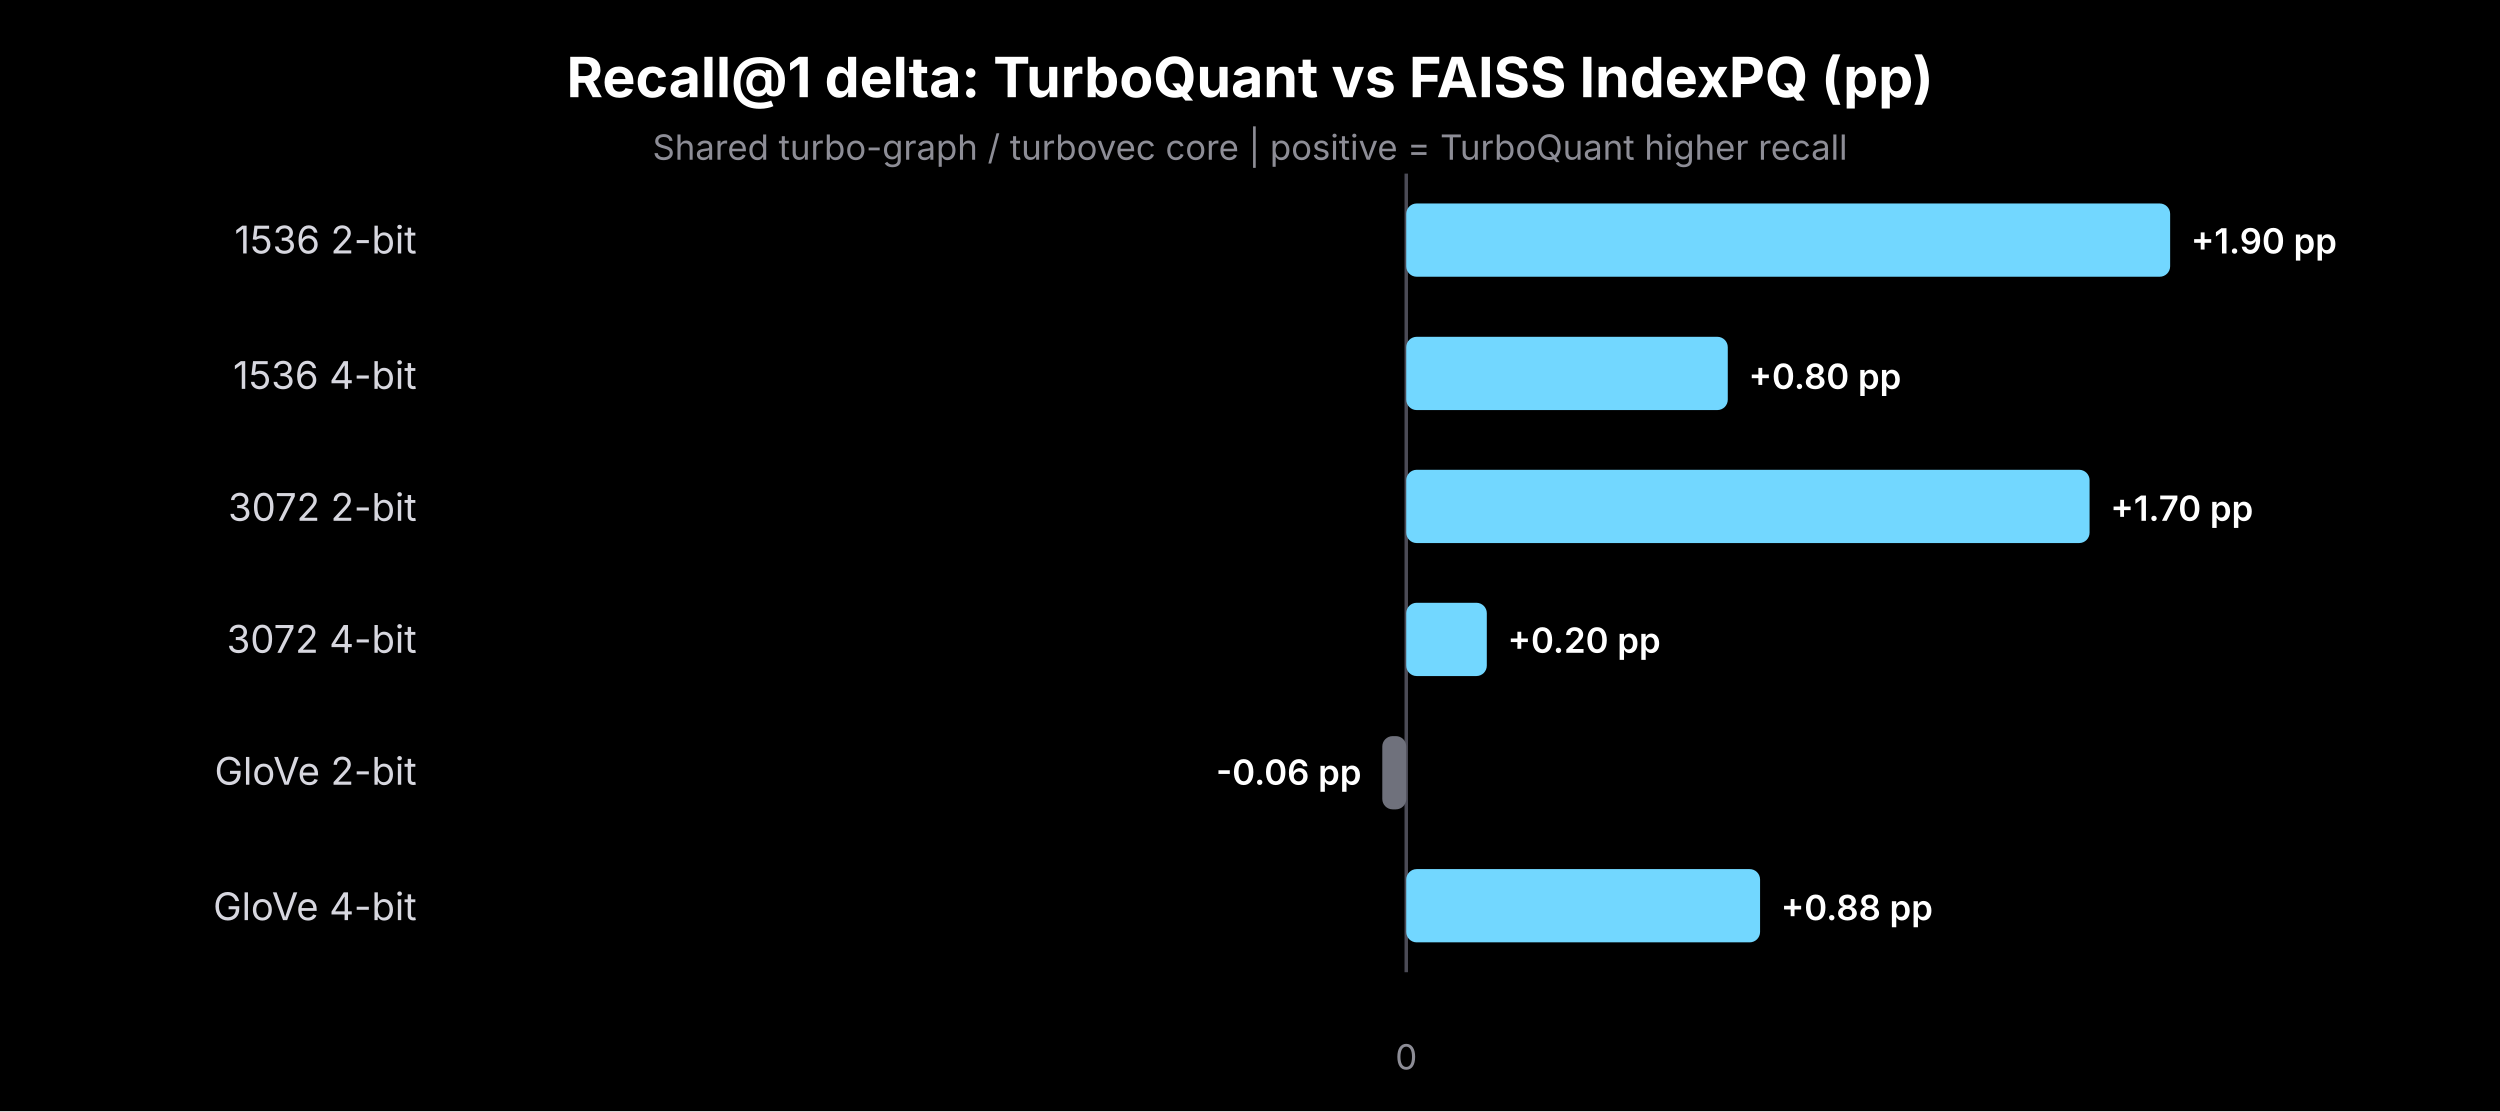
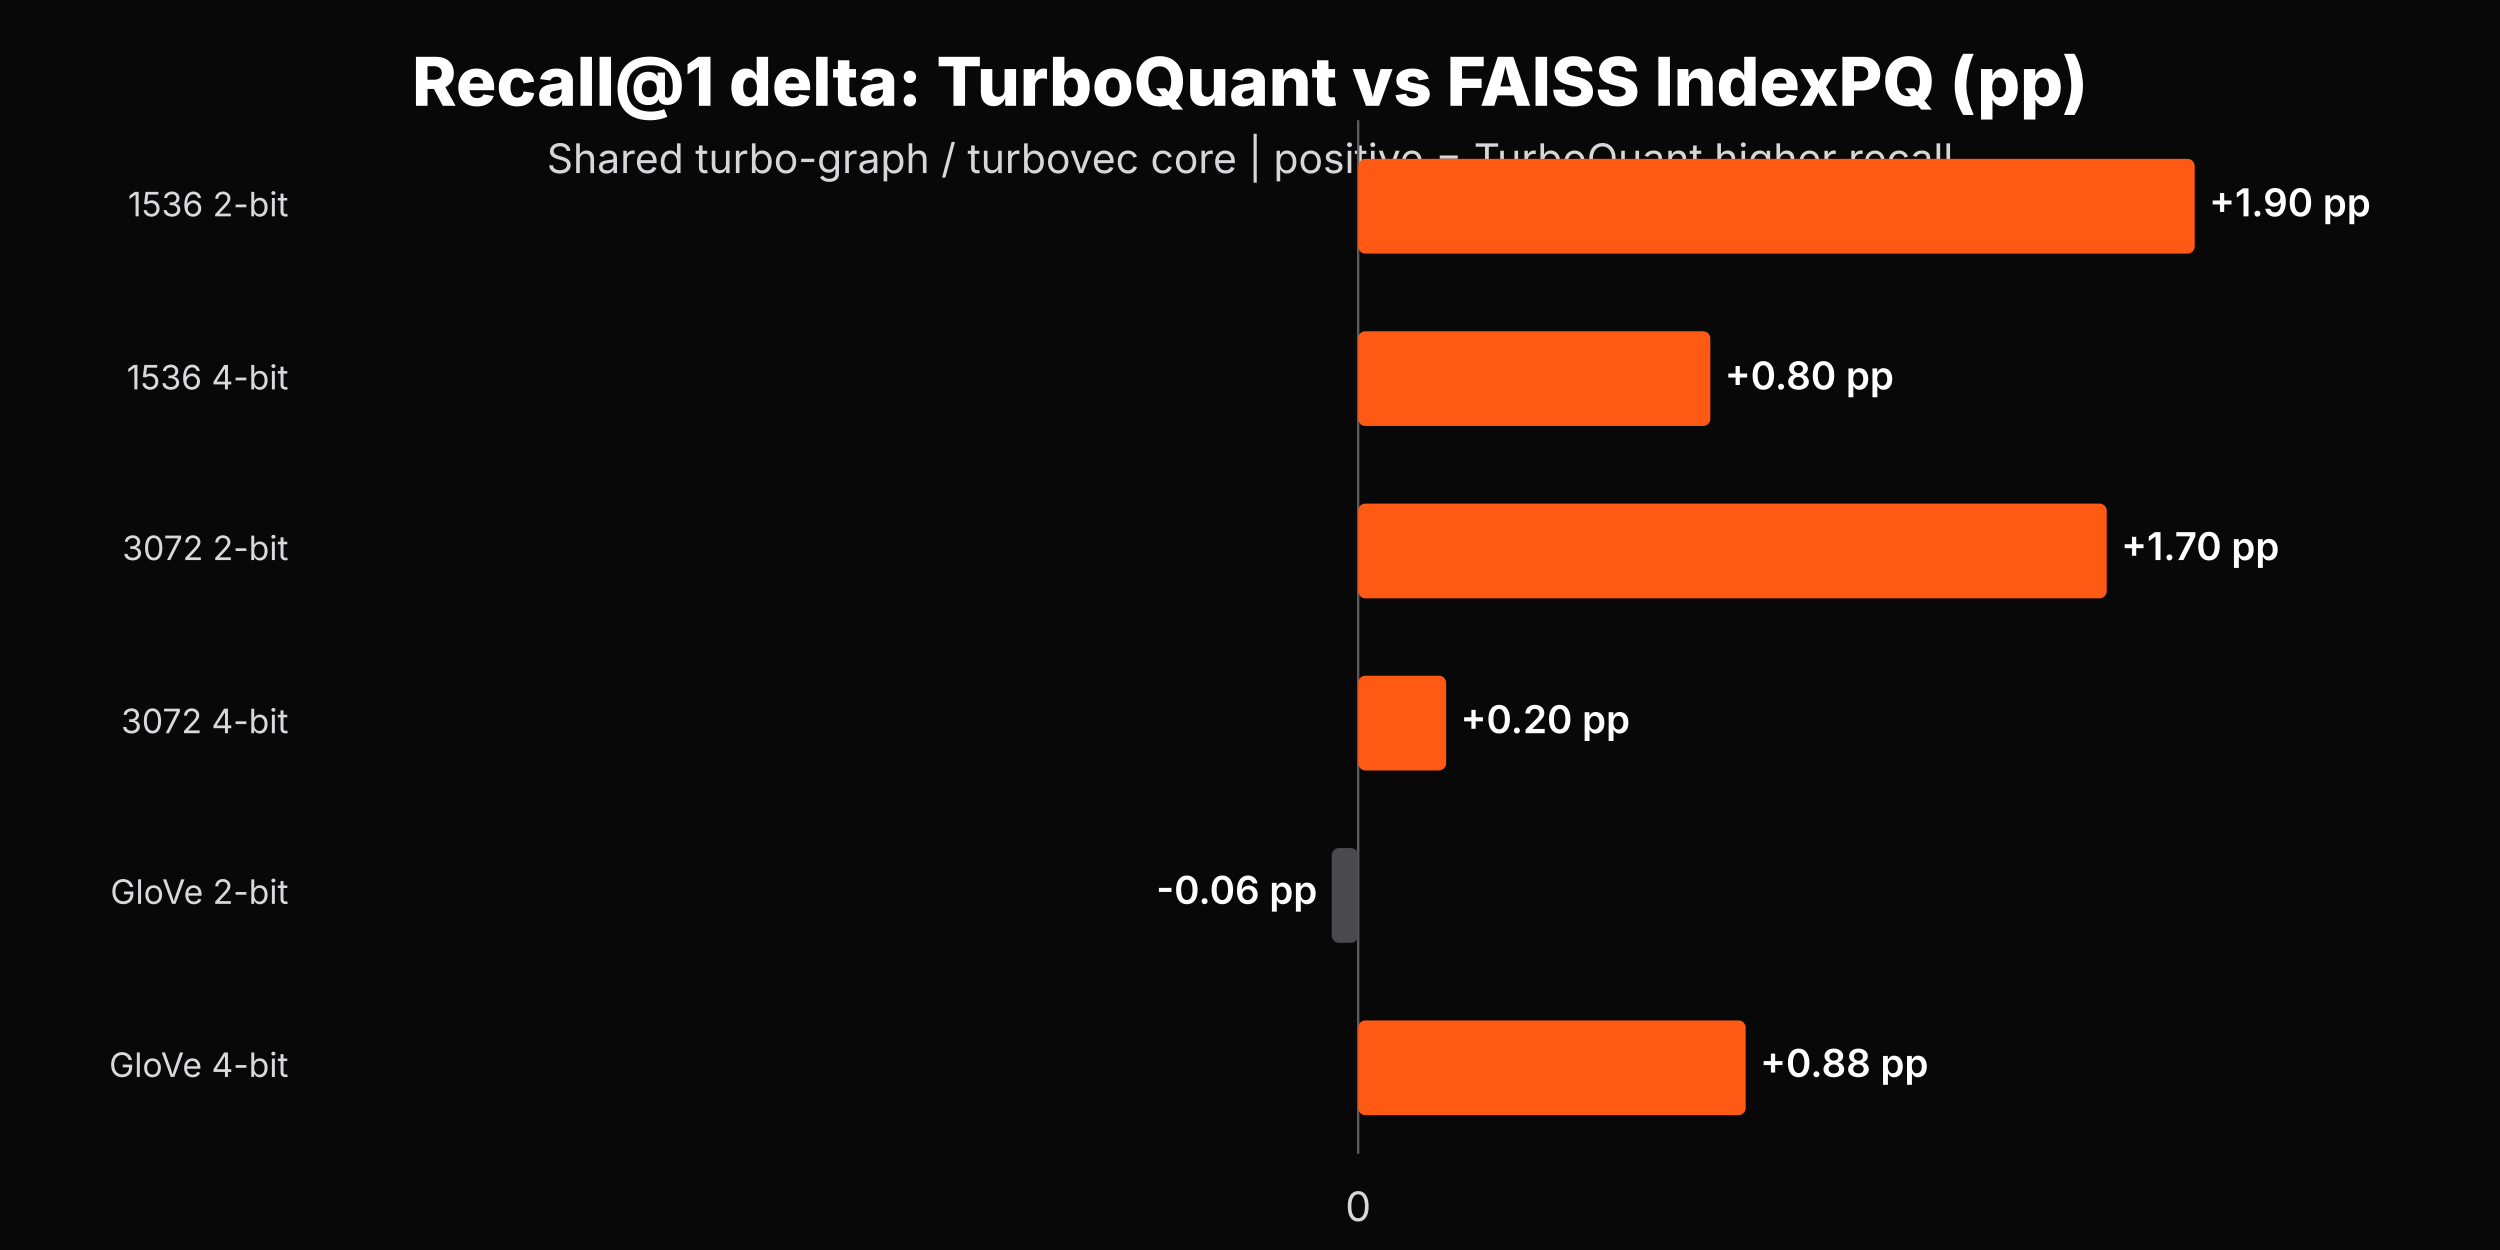
- <svg xmlns="http://www.w3.org/2000/svg" viewBox="0 0 720 320" width="720" height="320">
+ <svg xmlns="http://www.w3.org/2000/svg" viewBox="0 0 1040 520" width="1040" height="520">
  <style>
-   text { font-family: -apple-system, BlinkMacSystemFont, "Segoe UI", sans-serif; }
-   .title { font: 700 20px -apple-system, BlinkMacSystemFont, "Segoe UI", sans-serif; fill: #ffffff; }
-   .subtitle { font: 400 12px -apple-system, BlinkMacSystemFont, "Segoe UI", sans-serif; fill: #8d8d96; }
-   .panel { font: 700 14px -apple-system, BlinkMacSystemFont, "Segoe UI", sans-serif; fill: #ffffff; }
-   .label { font: 600 12px -apple-system, BlinkMacSystemFont, "Segoe UI", sans-serif; fill: #f5f5f7; }
-   .secondary { font: 400 11px -apple-system, BlinkMacSystemFont, "Segoe UI", sans-serif; fill: #9c9ca6; }
-   .tick { font: 400 11px -apple-system, BlinkMacSystemFont, "Segoe UI", sans-serif; fill: #777782; }
-   .value { font: 700 11px -apple-system, BlinkMacSystemFont, "Segoe UI", sans-serif; fill: #f5f5f7; }
-   .value-accent { font: 700 11px -apple-system, BlinkMacSystemFont, "Segoe UI", sans-serif; fill: #d8d0ff; }
-   .axis { font: 600 12px -apple-system, BlinkMacSystemFont, "Segoe UI", sans-serif; fill: #d7d7df; }
-   .legend { font: 600 12px -apple-system, BlinkMacSystemFont, "Segoe UI", sans-serif; fill: #f5f5f7; }
+   text { font-family: "Satoshi", -apple-system, BlinkMacSystemFont, "Segoe UI", sans-serif; }
+   .title { font: 800 30px "Satoshi", -apple-system, BlinkMacSystemFont, "Segoe UI", sans-serif; fill: #ffffff; }
+   .subtitle { font: 600 17px "Satoshi", -apple-system, BlinkMacSystemFont, "Segoe UI", sans-serif; fill: #d7d7d9; }
+   .panel { font: 700 18px "Satoshi", -apple-system, BlinkMacSystemFont, "Segoe UI", sans-serif; fill: #ffffff; letter-spacing: 1.2px; }
+   .label { font: 700 16px "Satoshi", -apple-system, BlinkMacSystemFont, "Segoe UI", sans-serif; fill: #f2f2f2; }
+   .secondary { font: 500 14px "Satoshi", -apple-system, BlinkMacSystemFont, "Segoe UI", sans-serif; fill: #a9a9ad; }
+   .tick { font: 500 13px "Satoshi", -apple-system, BlinkMacSystemFont, "Segoe UI", sans-serif; fill: #85858b; }
+   .value { font: 700 14px "Satoshi", -apple-system, BlinkMacSystemFont, "Segoe UI", sans-serif; fill: #f2f2f2; }
+   .value-accent { font: 800 14px "Satoshi", -apple-system, BlinkMacSystemFont, "Segoe UI", sans-serif; fill: #ff6a1f; }
+   .axis { font: 700 15px "Satoshi", -apple-system, BlinkMacSystemFont, "Segoe UI", sans-serif; fill: #d9d9dc; }
+   .legend { font: 700 14px "Satoshi", -apple-system, BlinkMacSystemFont, "Segoe UI", sans-serif; fill: #f2f2f2; }
+   .mono { font-family: "SFMono-Regular", Consolas, "Liberation Mono", monospace; }
</style>
-   <rect width="100%" height="100%" fill="#000000" />
-   <text x="360" y="28" text-anchor="middle" font-size="16" font-weight="700" fill="#ffffff">Recall@1 delta: TurboQuant vs FAISS IndexPQ (pp)</text>
-   <text x="360" y="46" text-anchor="middle" font-size="10" fill="#8d8d96">Shared turbo-graph / turbovec core | positive = TurboQuant higher recall</text>
-   <line x1="405.0" y1="50" x2="405.0" y2="280" stroke="#4b4b56" stroke-width="1" />
-   <rect x="405.0" y="58.6" width="220.0" height="21.1" rx="3" fill="#72d7ff" />
-   <text x="120" y="73" text-anchor="end" font-size="11" fill="#d7d7df">1536 2-bit</text>
-   <text x="631.0" y="73" text-anchor="start" font-size="10" font-weight="600" fill="#ffffff">+1.90 pp</text>
-   <rect x="405.0" y="97.0" width="92.6" height="21.1" rx="3" fill="#72d7ff" />
-   <text x="120" y="112" text-anchor="end" font-size="11" fill="#d7d7df">1536 4-bit</text>
-   <text x="503.6" y="112" text-anchor="start" font-size="10" font-weight="600" fill="#ffffff">+0.80 pp</text>
-   <rect x="405.0" y="135.3" width="196.8" height="21.1" rx="3" fill="#72d7ff" />
-   <text x="120" y="150" text-anchor="end" font-size="11" fill="#d7d7df">3072 2-bit</text>
-   <text x="607.8" y="150" text-anchor="start" font-size="10" font-weight="600" fill="#ffffff">+1.70 pp</text>
-   <rect x="405.0" y="173.6" width="23.2" height="21.1" rx="3" fill="#72d7ff" />
-   <text x="120" y="188" text-anchor="end" font-size="11" fill="#d7d7df">3072 4-bit</text>
-   <text x="434.2" y="188" text-anchor="start" font-size="10" font-weight="600" fill="#ffffff">+0.20 pp</text>
-   <rect x="398.1" y="212.0" width="6.9" height="21.1" rx="3" fill="#6f717c" />
-   <text x="120" y="226" text-anchor="end" font-size="11" fill="#d7d7df">GloVe 2-bit</text>
-   <text x="392.1" y="226" text-anchor="end" font-size="10" font-weight="600" fill="#ffffff">-0.06 pp</text>
-   <rect x="405.0" y="250.3" width="101.9" height="21.1" rx="3" fill="#72d7ff" />
-   <text x="120" y="265" text-anchor="end" font-size="11" fill="#d7d7df">GloVe 4-bit</text>
-   <text x="512.9" y="265" text-anchor="start" font-size="10" font-weight="600" fill="#ffffff">+0.88 pp</text>
-   <text x="405" y="308" text-anchor="middle" font-size="10" fill="#8d8d96">0</text>
+   <defs>
+     <pattern id="dotgrid" width="8" height="8" patternUnits="userSpaceOnUse">
+       <circle cx="1" cy="1" r="0.75" fill="#3a3a3a" opacity="0.7" />
+     </pattern>
+     <marker id="arr" markerWidth="8" markerHeight="8" refX="7" refY="4" orient="auto">
+       <path d="M0,0 L8,4 L0,8 z" fill="#5b5b5f" />
+     </marker>
+   </defs>
+   <rect width="100%" height="100%" fill="#080808" />
+   <text x="520" y="44" text-anchor="middle" font-size="28" font-weight="800" fill="#ffffff">Recall@1 delta: TurboQuant vs FAISS IndexPQ (pp)</text>
+   <text x="520" y="72" text-anchor="middle" font-size="17" fill="#d7d7d9">Shared turbo-graph / turbovec core | positive = TurboQuant higher recall</text>
+   <line x1="565.0" y1="50" x2="565.0" y2="480" stroke="#5b5b5f" stroke-width="1" />
+   <rect x="565.0" y="66.1" width="348.0" height="39.4" rx="3" fill="#ff5a14" />
+   <text x="120" y="90" text-anchor="end" font-size="14" fill="#d9d9dc">1536 2-bit</text>
+   <text x="919.0" y="90" text-anchor="start" font-size="16" font-weight="600" fill="#ffffff">+1.90 pp</text>
+   <rect x="565.0" y="137.8" width="146.5" height="39.4" rx="3" fill="#ff5a14" />
+   <text x="120" y="162" text-anchor="end" font-size="14" fill="#d9d9dc">1536 4-bit</text>
+   <text x="717.5" y="162" text-anchor="start" font-size="16" font-weight="600" fill="#ffffff">+0.80 pp</text>
+   <rect x="565.0" y="209.5" width="311.4" height="39.4" rx="3" fill="#ff5a14" />
+   <text x="120" y="233" text-anchor="end" font-size="14" fill="#d9d9dc">3072 2-bit</text>
+   <text x="882.4" y="233" text-anchor="start" font-size="16" font-weight="600" fill="#ffffff">+1.70 pp</text>
+   <rect x="565.0" y="281.1" width="36.6" height="39.4" rx="3" fill="#ff5a14" />
+   <text x="120" y="305" text-anchor="end" font-size="14" fill="#d9d9dc">3072 4-bit</text>
+   <text x="607.6" y="305" text-anchor="start" font-size="16" font-weight="600" fill="#ffffff">+0.20 pp</text>
+   <rect x="554.0" y="352.8" width="11.0" height="39.4" rx="3" fill="#4a4a4d" />
+   <text x="120" y="376" text-anchor="end" font-size="14" fill="#d9d9dc">GloVe 2-bit</text>
+   <text x="548.0" y="376" text-anchor="end" font-size="16" font-weight="600" fill="#ffffff">-0.06 pp</text>
+   <rect x="565.0" y="424.5" width="161.2" height="39.4" rx="3" fill="#ff5a14" />
+   <text x="120" y="448" text-anchor="end" font-size="14" fill="#d9d9dc">GloVe 4-bit</text>
+   <text x="732.2" y="448" text-anchor="start" font-size="16" font-weight="600" fill="#ffffff">+0.88 pp</text>
+   <text x="565" y="508" text-anchor="middle" font-size="17" fill="#d7d7d9">0</text>
</svg>
